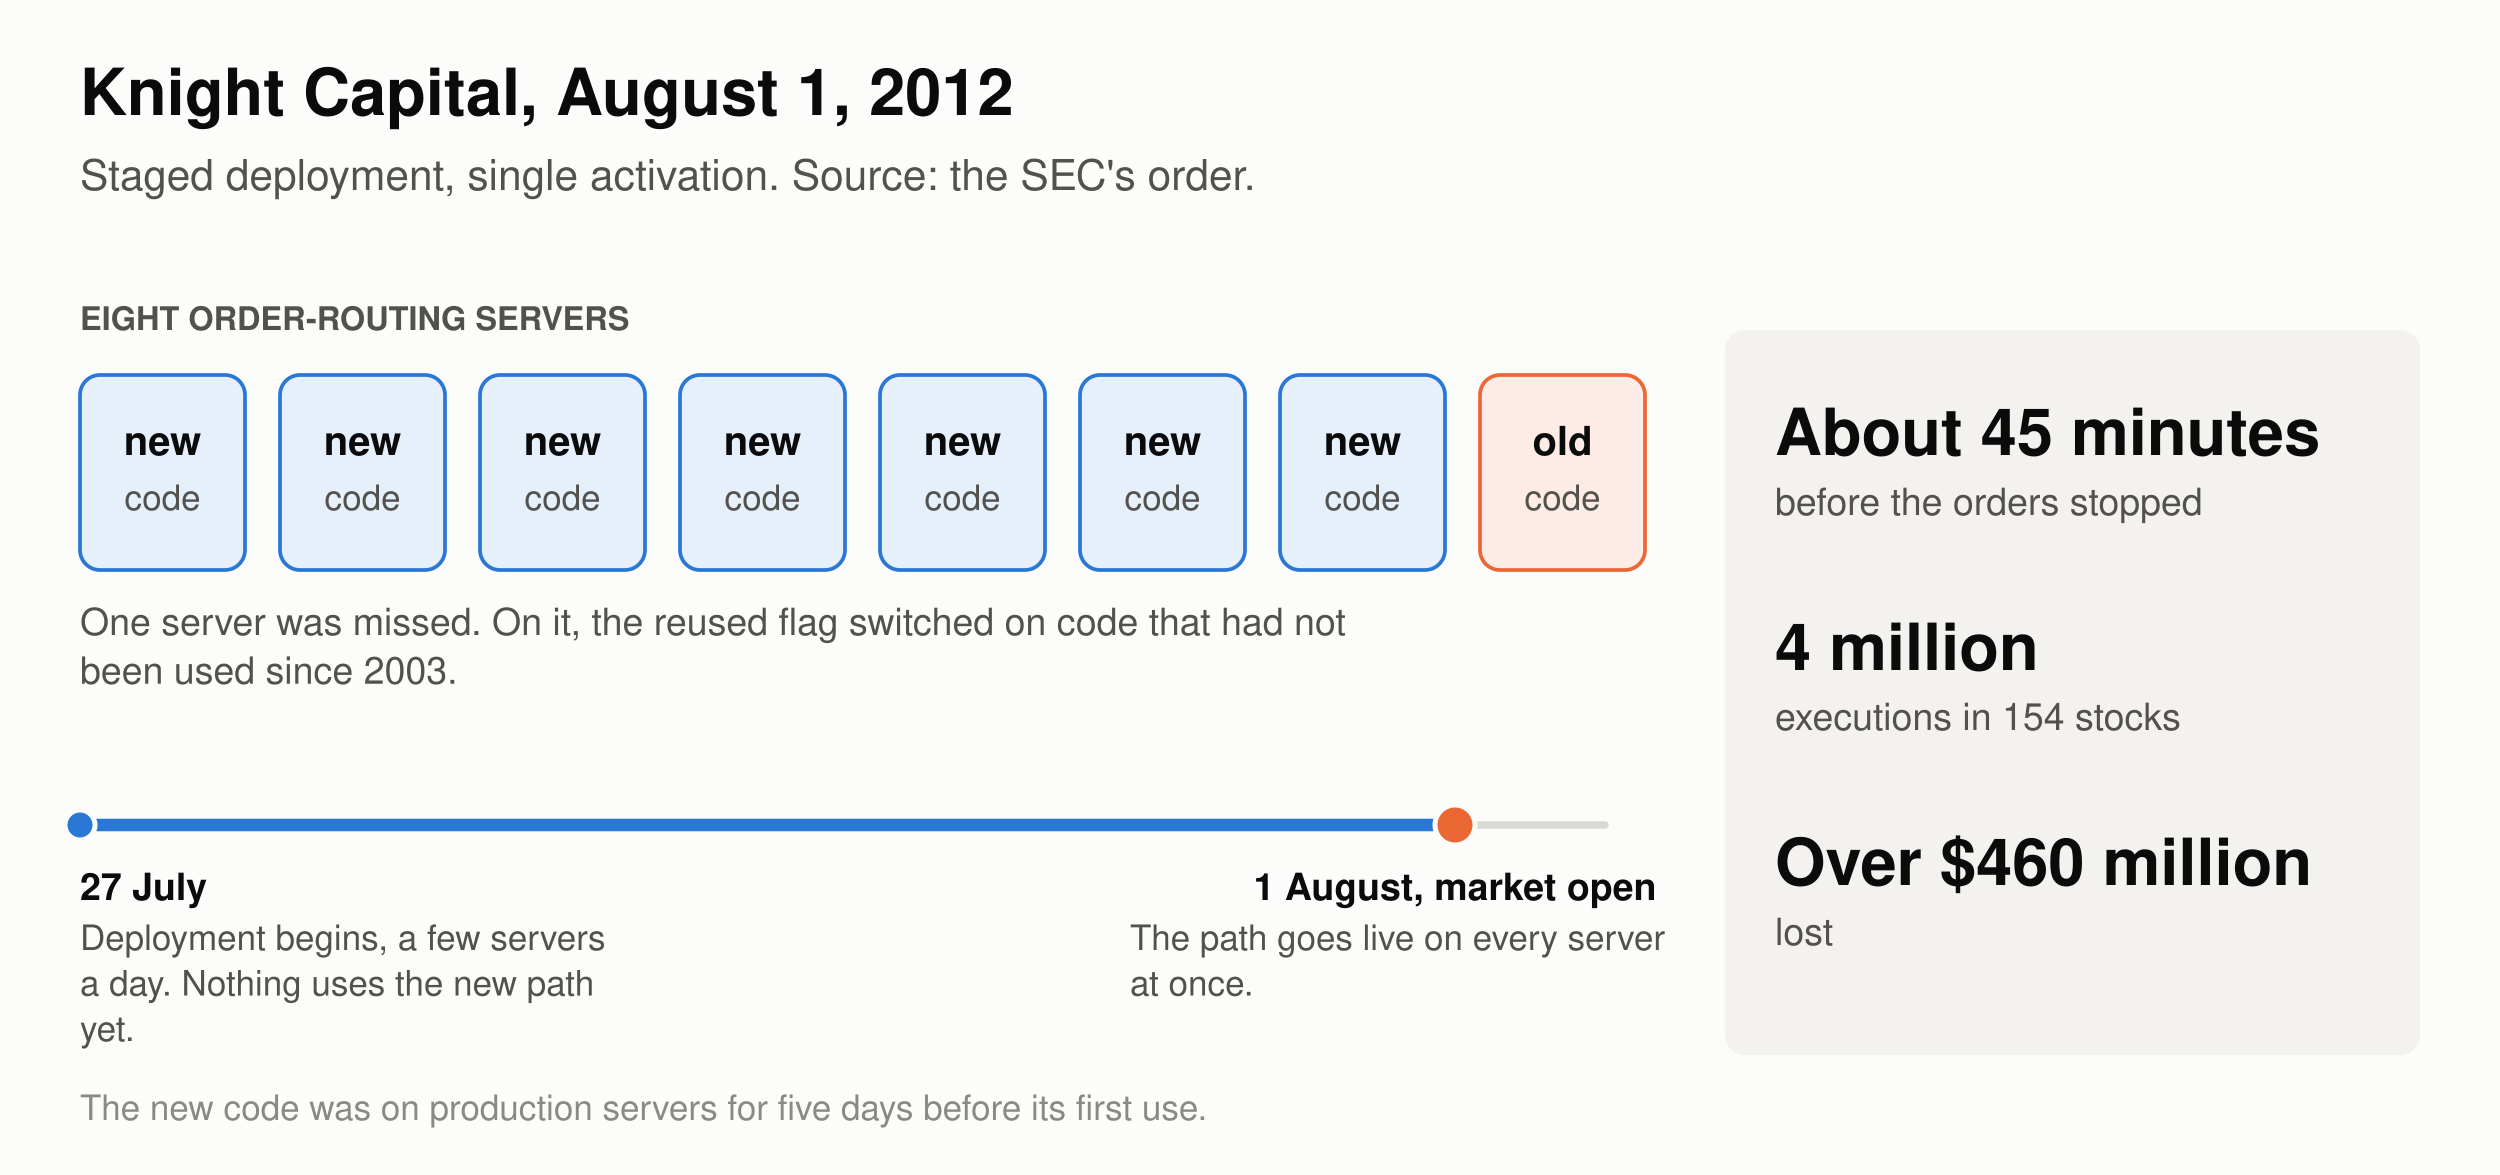
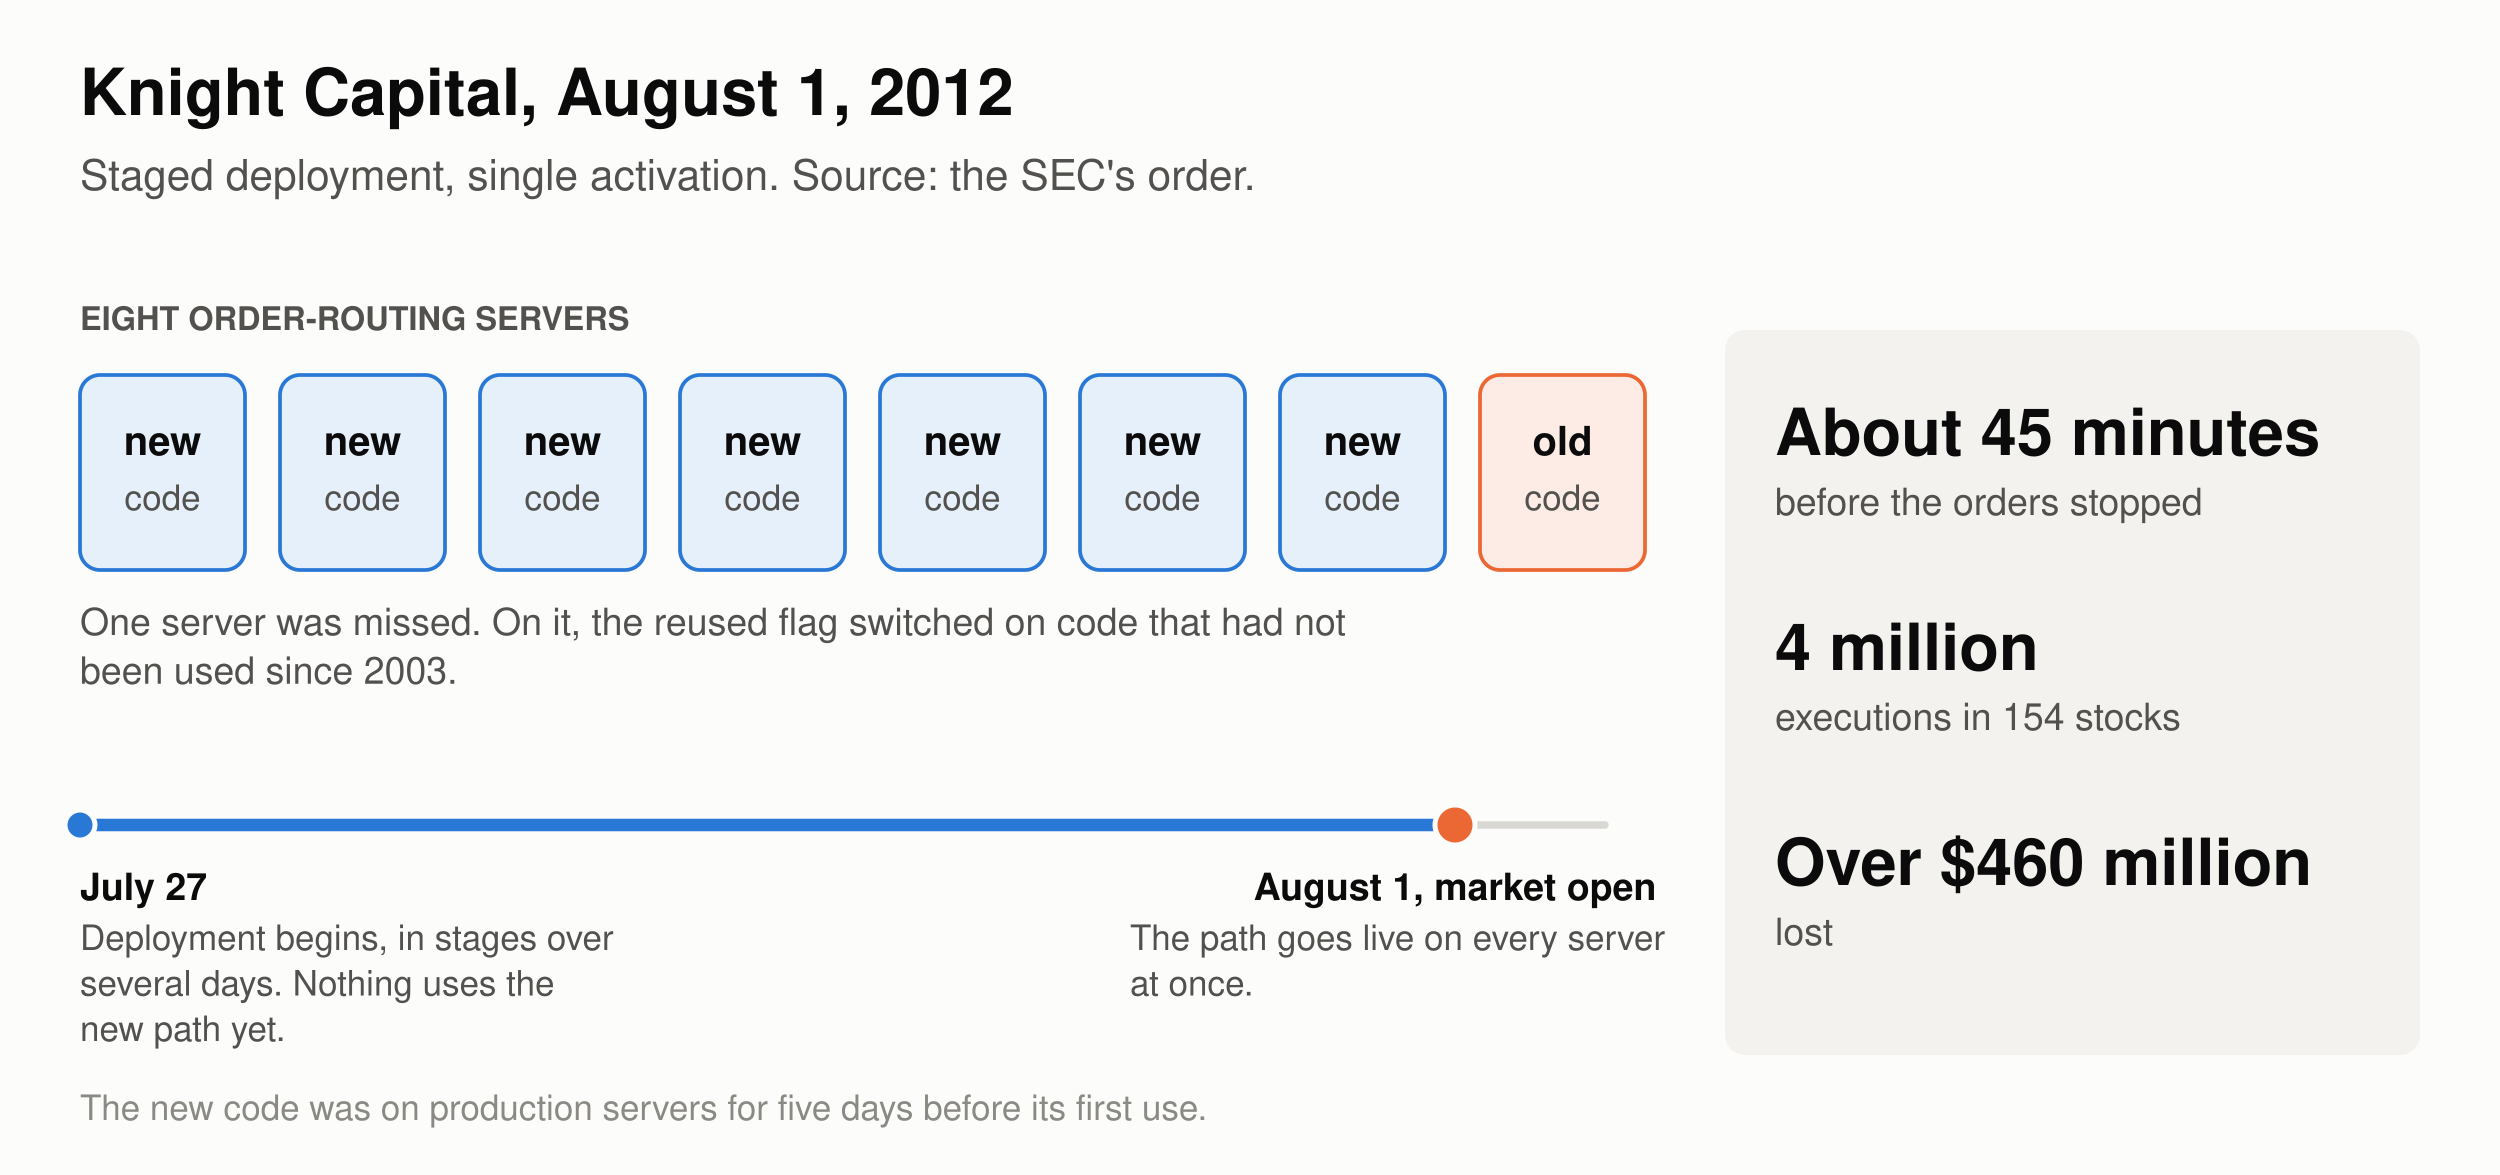
<svg xmlns="http://www.w3.org/2000/svg" width="1000" height="470" viewBox="0 0 1000 470" role="img" aria-labelledby="knight-title knight-desc">
  <g font-family="-apple-system, 'Segoe UI', Helvetica, Arial, sans-serif">
    <rect x="0" y="0" width="1000" height="470" rx="0" fill="#fcfcfb" stroke="none" stroke-width="1.5" />
    <text x="32" y="46" font-size="26" fill="#0b0b0b" font-weight="700" text-anchor="start">Knight Capital, August 1, 2012</text>
    <text x="32" y="76" font-size="17" fill="#52514e" font-weight="400" text-anchor="start">Staged deployment, single activation. Source: the SEC's order.</text>
    <text x="32" y="132" font-size="13" fill="#52514e" font-weight="700" text-anchor="start">EIGHT ORDER-ROUTING SERVERS</text>
    <rect x="32" y="150" width="66" height="78" rx="8" fill="#e6f0fb" stroke="#2a78d6" stroke-width="1.5" />
    <text x="65" y="182" font-size="16" fill="#0b0b0b" font-weight="700" text-anchor="middle">new</text>
    <text x="65" y="204" font-size="14" fill="#52514e" font-weight="400" text-anchor="middle">code</text>
    <rect x="112" y="150" width="66" height="78" rx="8" fill="#e6f0fb" stroke="#2a78d6" stroke-width="1.5" />
    <text x="145" y="182" font-size="16" fill="#0b0b0b" font-weight="700" text-anchor="middle">new</text>
    <text x="145" y="204" font-size="14" fill="#52514e" font-weight="400" text-anchor="middle">code</text>
    <rect x="192" y="150" width="66" height="78" rx="8" fill="#e6f0fb" stroke="#2a78d6" stroke-width="1.5" />
    <text x="225" y="182" font-size="16" fill="#0b0b0b" font-weight="700" text-anchor="middle">new</text>
    <text x="225" y="204" font-size="14" fill="#52514e" font-weight="400" text-anchor="middle">code</text>
    <rect x="272" y="150" width="66" height="78" rx="8" fill="#e6f0fb" stroke="#2a78d6" stroke-width="1.5" />
    <text x="305" y="182" font-size="16" fill="#0b0b0b" font-weight="700" text-anchor="middle">new</text>
    <text x="305" y="204" font-size="14" fill="#52514e" font-weight="400" text-anchor="middle">code</text>
    <rect x="352" y="150" width="66" height="78" rx="8" fill="#e6f0fb" stroke="#2a78d6" stroke-width="1.5" />
    <text x="385" y="182" font-size="16" fill="#0b0b0b" font-weight="700" text-anchor="middle">new</text>
    <text x="385" y="204" font-size="14" fill="#52514e" font-weight="400" text-anchor="middle">code</text>
    <rect x="432" y="150" width="66" height="78" rx="8" fill="#e6f0fb" stroke="#2a78d6" stroke-width="1.5" />
    <text x="465" y="182" font-size="16" fill="#0b0b0b" font-weight="700" text-anchor="middle">new</text>
    <text x="465" y="204" font-size="14" fill="#52514e" font-weight="400" text-anchor="middle">code</text>
    <rect x="512" y="150" width="66" height="78" rx="8" fill="#e6f0fb" stroke="#2a78d6" stroke-width="1.5" />
    <text x="545" y="182" font-size="16" fill="#0b0b0b" font-weight="700" text-anchor="middle">new</text>
    <text x="545" y="204" font-size="14" fill="#52514e" font-weight="400" text-anchor="middle">code</text>
    <rect x="592" y="150" width="66" height="78" rx="8" fill="#fdece5" stroke="#eb6834" stroke-width="1.5" />
    <text x="625" y="182" font-size="16" fill="#0b0b0b" font-weight="700" text-anchor="middle">old</text>
    <text x="625" y="204" font-size="14" fill="#52514e" font-weight="400" text-anchor="middle">code</text>
    <text x="32" y="254" font-size="15" fill="#52514e" font-weight="400" text-anchor="start">One server was missed. On it, the reused flag switched on code that had not</text>
    <text x="32" y="273.5" font-size="15" fill="#52514e" font-weight="400" text-anchor="start">been used since 2003.</text>
    <line x1="32" y1="330" x2="642" y2="330" stroke="#d9d8d2" stroke-width="3" stroke-linecap="round" />
    <line x1="32" y1="330" x2="582" y2="330" stroke="#2a78d6" stroke-width="5" stroke-linecap="round" />
    <circle cx="32" cy="330" r="6" fill="#2a78d6" stroke="#fcfcfb" stroke-width="2" />
-     <text x="32" y="360" font-size="15" fill="#0b0b0b" font-weight="700" text-anchor="start">27 July</text>
-     <text x="32" y="380" font-size="14" fill="#52514e" font-weight="400" text-anchor="start">Deployment begins, a few servers</text>
-     <text x="32" y="398.2" font-size="14" fill="#52514e" font-weight="400" text-anchor="start">a day. Nothing uses the new path</text>
-     <text x="32" y="416.4" font-size="14" fill="#52514e" font-weight="400" text-anchor="start">yet.</text>
+     <text x="32" y="360" font-size="15" fill="#0b0b0b" font-weight="700" text-anchor="start">July 27</text>
+     <text x="32" y="380" font-size="14" fill="#52514e" font-weight="400" text-anchor="start">Deployment begins, in stages over</text>
+     <text x="32" y="398.2" font-size="14" fill="#52514e" font-weight="400" text-anchor="start">several days. Nothing uses the</text>
+     <text x="32" y="416.4" font-size="14" fill="#52514e" font-weight="400" text-anchor="start">new path yet.</text>
    <circle cx="582" cy="330" r="8" fill="#eb6834" stroke="#fcfcfb" stroke-width="2" />
-     <text x="582" y="360" font-size="15" fill="#0b0b0b" font-weight="700" text-anchor="middle">1 August, market open</text>
+     <text x="582" y="360" font-size="15" fill="#0b0b0b" font-weight="700" text-anchor="middle">August 1, market open</text>
    <text x="452" y="380" font-size="14" fill="#52514e" font-weight="400" text-anchor="start">The path goes live on every server</text>
    <text x="452" y="398.2" font-size="14" fill="#52514e" font-weight="400" text-anchor="start">at once.</text>
    <rect x="690" y="132" width="278" height="290" rx="8" fill="#f3f2ee" stroke="none" stroke-width="1.5" />
    <text x="710" y="182" font-size="26" fill="#0b0b0b" font-weight="700" text-anchor="start">About 45 minutes</text>
    <text x="710" y="206" font-size="15" fill="#52514e" font-weight="400" text-anchor="start">before the orders stopped</text>
    <text x="710" y="268" font-size="26" fill="#0b0b0b" font-weight="700" text-anchor="start">4 million</text>
    <text x="710" y="292" font-size="15" fill="#52514e" font-weight="400" text-anchor="start">executions in 154 stocks</text>
    <text x="710" y="354" font-size="26" fill="#0b0b0b" font-weight="700" text-anchor="start">Over $460 million</text>
    <text x="710" y="378" font-size="15" fill="#52514e" font-weight="400" text-anchor="start">lost</text>
    <text x="32" y="448" font-size="14" fill="#8a8983" font-weight="400" text-anchor="start">The new code was on production servers for five days before its first use.</text>
  </g>
</svg>
